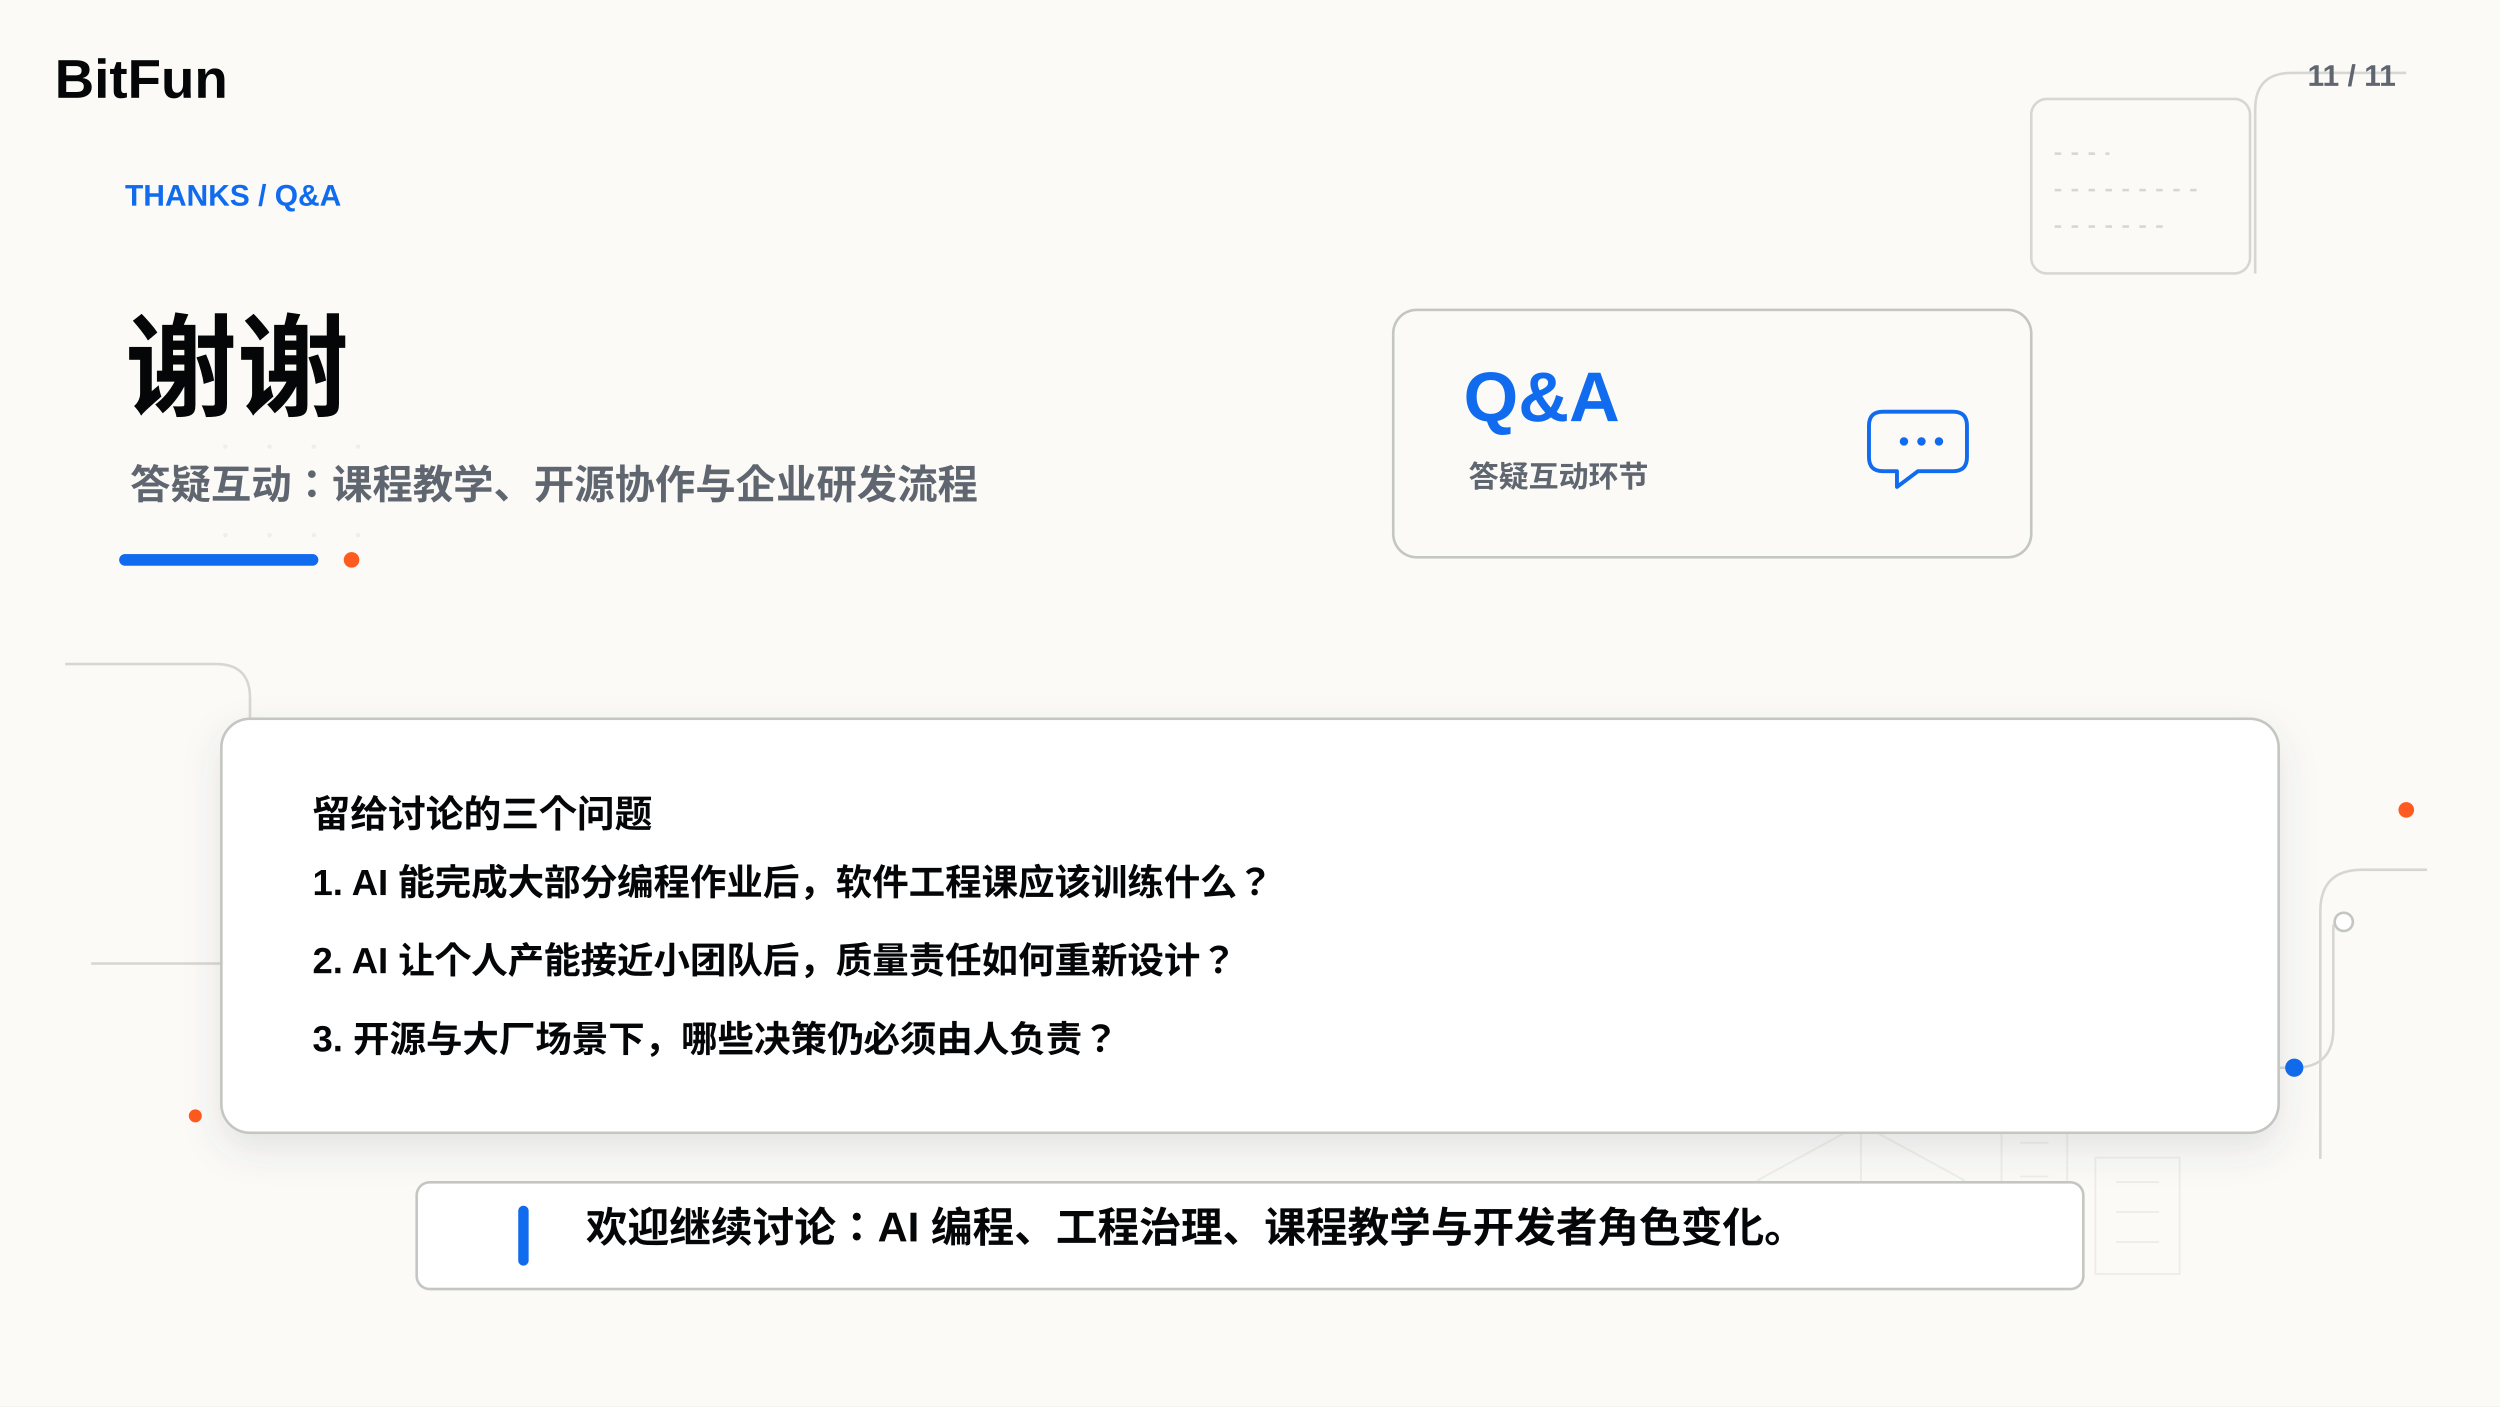
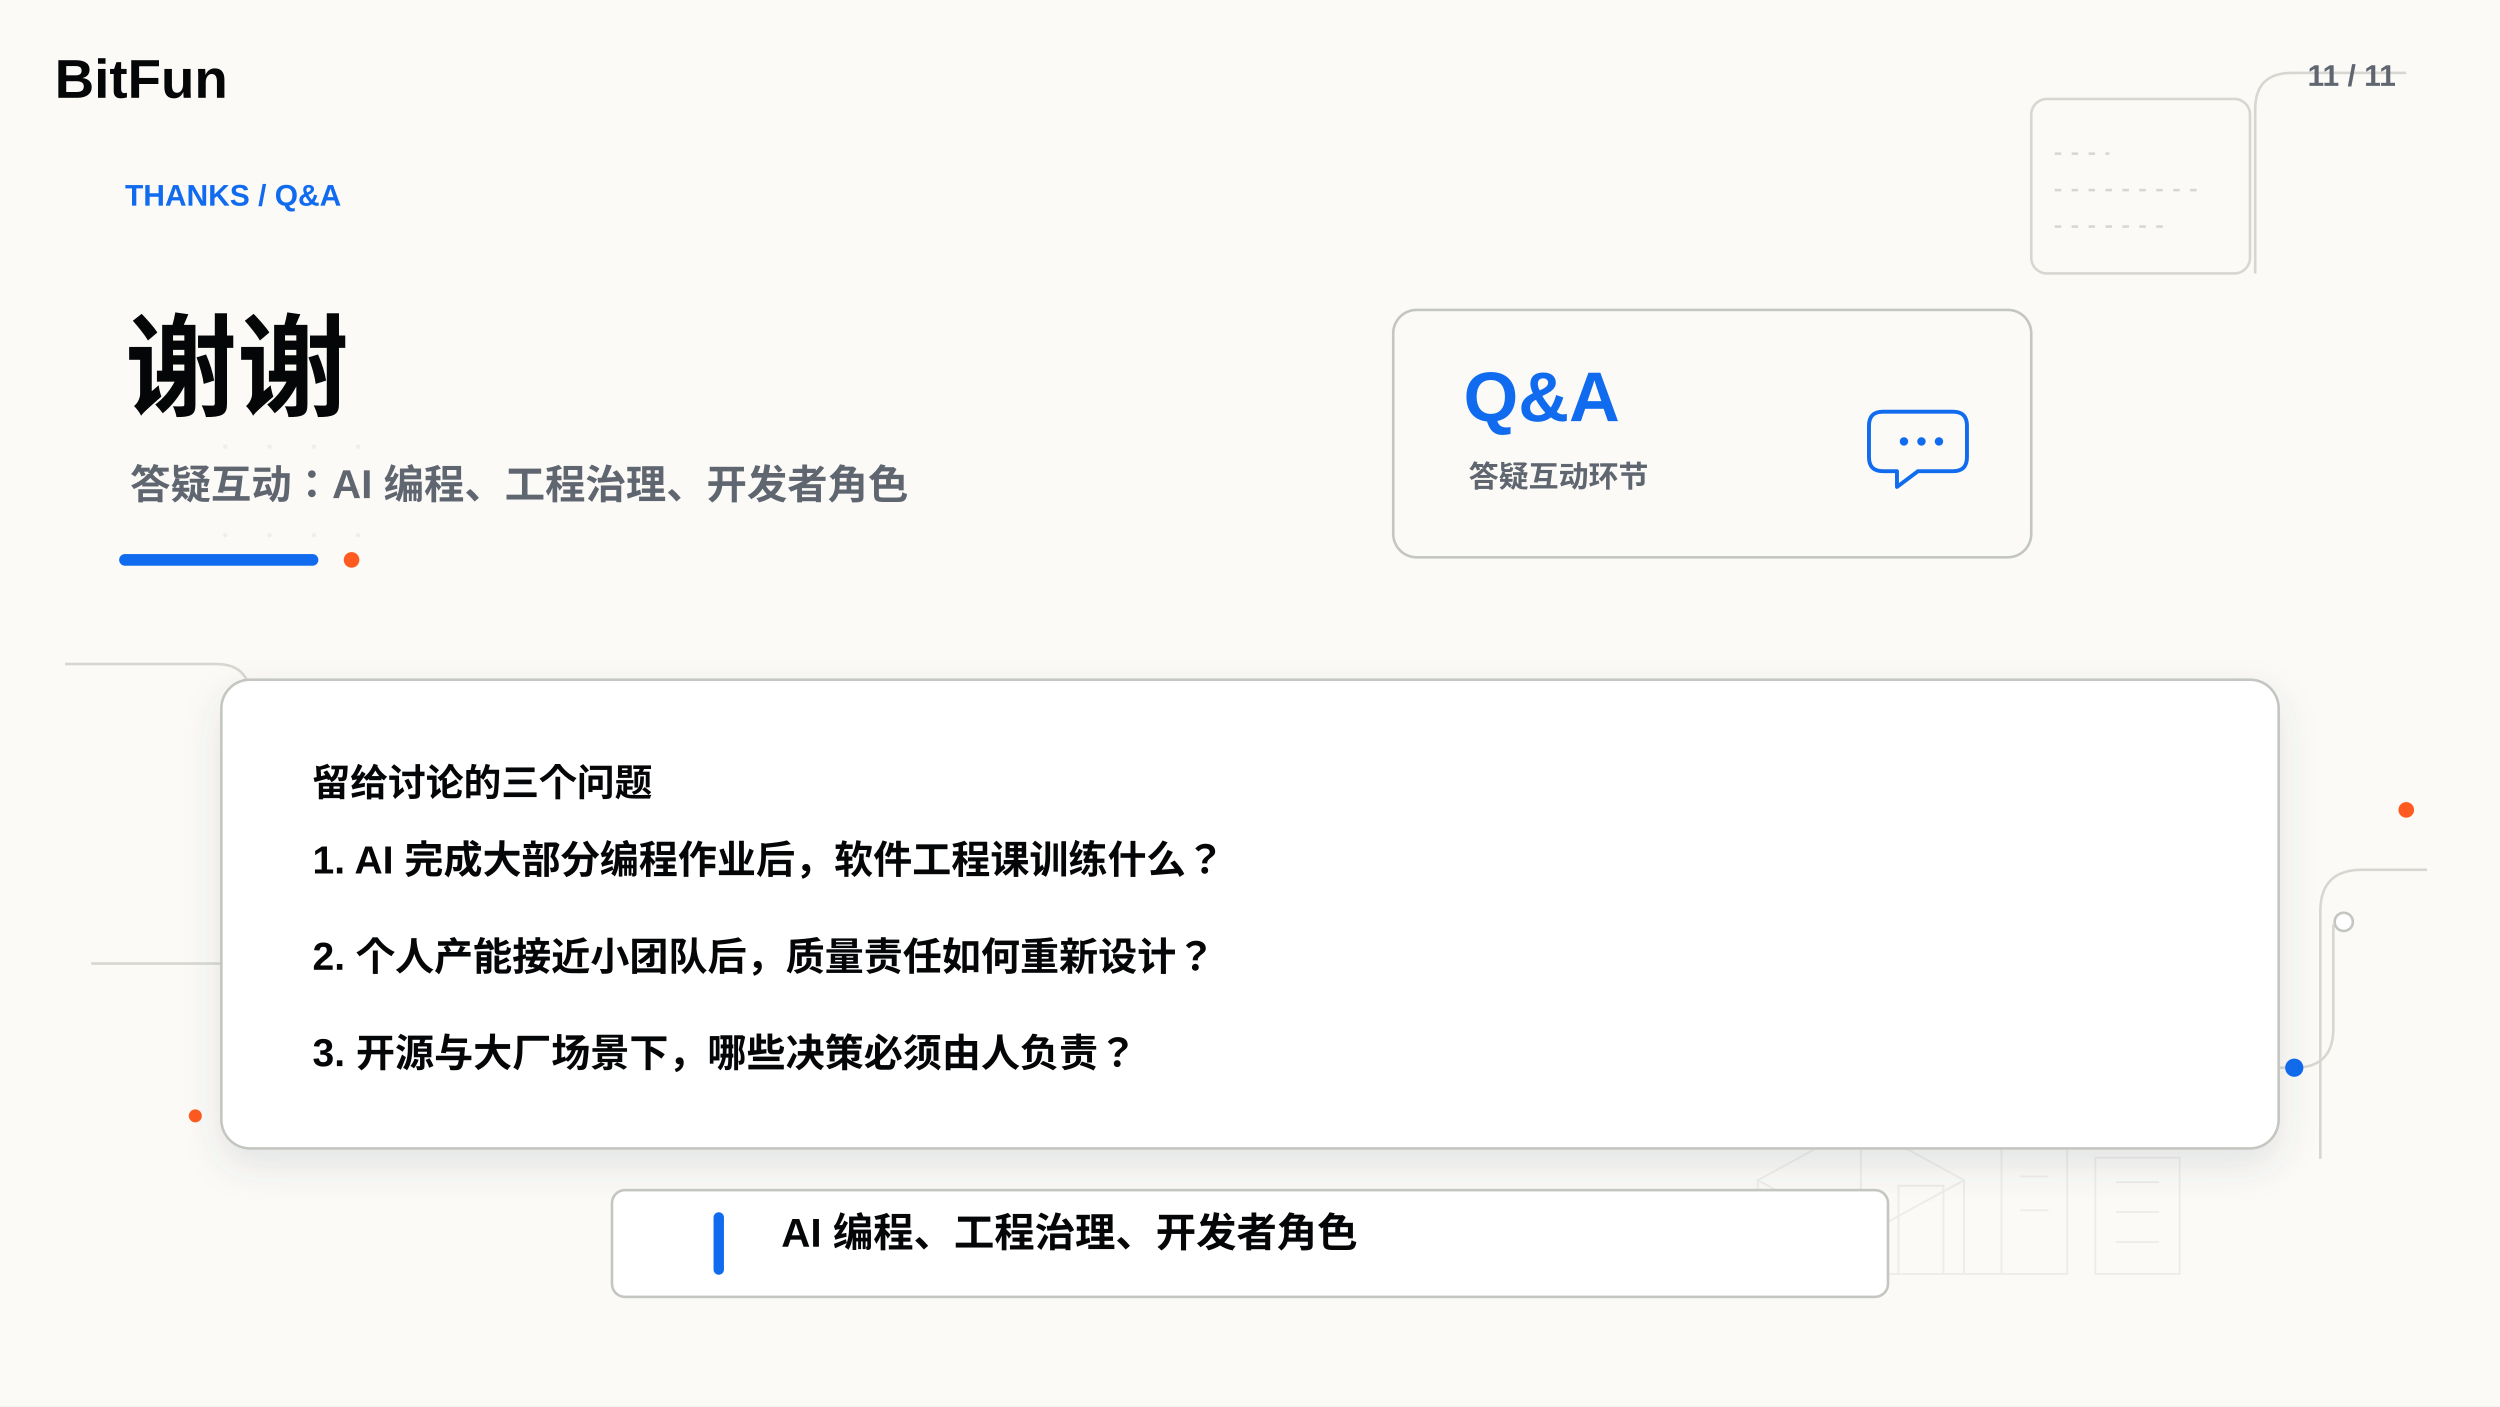
<svg xmlns="http://www.w3.org/2000/svg" width="1920" height="1080" viewBox="0 0 1920 1080">
  <defs>
    <pattern id="lightDots" width="34" height="34" patternUnits="userSpaceOnUse">
      <circle cx="3" cy="3" r="1.7" fill="#C4C6C1" opacity="0.55" />
    </pattern>
    <filter id="paperShadow" x="-18%" y="-18%" width="136%" height="150%">
      <feDropShadow dx="0" dy="12" stdDeviation="14" flood-color="#4B5563" flood-opacity="0.13" />
    </filter>
    <marker id="arrowBlue" markerWidth="12" markerHeight="12" refX="9" refY="6" orient="auto" markerUnits="strokeWidth">
      <path d="M2 2 L10 6 L2 10" fill="none" stroke="#106BEF" stroke-width="2" />
    </marker>
    <marker id="arrowGray" markerWidth="12" markerHeight="12" refX="9" refY="6" orient="auto" markerUnits="strokeWidth">
      <path d="M2 2 L10 6 L2 10" fill="none" stroke="#A5A9AE" stroke-width="2" />
    </marker>
  </defs>
  <rect width="1920" height="1080" fill="#FBFAF7" />
  <rect x="1560" y="76" width="168" height="134" rx="12" fill="none" stroke="#D7D7D2" stroke-width="2" />
  <path d="M1578 118 h42 m-42 28 h112 m-112 28 h88" stroke="#D7D7D2" stroke-width="2" stroke-dasharray="5 8" fill="none" />
  <path d="M1848 56 h-88 q-28 0 -28 28 v126" stroke="#D7D7D2" stroke-width="2" fill="none" />
  <path d="M1782 890 v-190 q0 -32 32 -32 h50" stroke="#D7D7D2" stroke-width="2" fill="none" />
  <path d="M1650 820 h112 q30 0 30 -30 v-80" stroke="#D7D7D2" stroke-width="2" fill="none" />
  <circle cx="1800" cy="708" r="7" fill="#FFFFFF" stroke="#C4C6C1" stroke-width="2" />
  <circle cx="1762" cy="820" r="7" fill="#106BEF" />
  <circle cx="1848" cy="622" r="6" fill="#FF5A1F" />
  <rect x="1378" y="720" width="180" height="120" fill="url(#lightDots)" opacity="0.48" />
  <rect x="152" y="318" width="128" height="96" fill="url(#lightDots)" opacity="0.42" />
  <path d="M70 740 h120 v118 h250" stroke="#D7D7D2" stroke-width="2" fill="none" />
  <path d="M50 510 h116 q26 0 26 26 v52" stroke="#D7D7D2" stroke-width="2" fill="none" />
  <circle cx="150" cy="857" r="5" fill="#FF5A1F" />
  <g opacity="0.26" transform="translate(1350 820) scale(0.72)">
    <path d="M0 120 L110 60 L220 120 L110 180 Z" fill="none" stroke="#C4C6C1" stroke-width="2" />
    <path d="M110 60 V180 M0 120 V220 M220 120 V220 M0 220 H320" stroke="#C4C6C1" stroke-width="2" fill="none" />
    <path d="M260 50 h70 v170 h-70 Z M280 80 h30 M280 116 h30 M280 152 h30" stroke="#C4C6C1" stroke-width="2" fill="none" />
    <path d="M360 96 h90 v124 h-90 Z M382 122 h46 M382 154 h46 M382 186 h46" stroke="#C4C6C1" stroke-width="2" fill="none" />
    <path d="M88 144 h42 v76 h-42 Z M150 126 h48 v94 h-48 Z" stroke="#C4C6C1" stroke-width="2" fill="none" />
  </g>
  <style>
      text { font-family: "Microsoft YaHei", "Noto Sans SC", "PingFang SC", "Segoe UI", Arial, sans-serif; dominant-baseline: hanging; }
      .brand5 { font-size: 42px; font-weight: 900; fill: #050608; }
      .num5 { font-family: "Arial", "Microsoft YaHei", sans-serif; font-weight: 900; fill: #050608; }
      .h15 { font-size: 68px; font-weight: 900; fill: #050608; letter-spacing: 0; }
      .h25 { font-size: 58px; font-weight: 900; fill: #050608; letter-spacing: 0; }
      .sub5 { font-size: 31px; font-weight: 560; fill: #5F6670; }
      .body5 { font-size: 30px; font-weight: 700; fill: #050608; }
      .muted5 { font-size: 24px; font-weight: 560; fill: #5F6670; }
      .label5 { font-size: 29px; font-weight: 900; fill: #050608; }
      .small5 { font-size: 23px; font-weight: 760; fill: #5F6670; }
      .micro5 { font-size: 19px; font-weight: 760; fill: #5F6670; }
    </style>
  <text x="42" y="46" class="brand5">BitFun</text>
  <text x="1840" y="50" class="small5" text-anchor="end">11 / 11</text>
  <text x="96" y="142" class="small5" style="fill:#106BEF;font-weight:900">THANKS / Q&amp;A</text>
  <text x="96" y="238" class="h15" style="font-size:86px">谢谢</text>
-   <text x="100" y="356" class="sub5">答疑互动：课程教学、开源协作与企业研发流程</text>
+   <text x="100" y="356" class="sub5">答疑互动：AI 编程、工程治理、开发者角色</text>
  <path d="M96 430 h144" stroke="#106BEF" stroke-width="9" stroke-linecap="round" />
  <circle cx="270" cy="430" r="6" fill="#FF5A1F" />
-   <rect x="170" y="552" width="1580" height="318" rx="22" fill="#FFFFFF" stroke="#C4C6C1" stroke-width="2" filter="url(#paperShadow)" />
-   <text x="240" y="610" class="label5">留给讨论的三个问题</text>
-   <text x="240" y="668" class="body5" style="font-size:28px">1. AI 能完成大部分编程作业后，软件工程课应该训练什么？</text>
-   <text x="240" y="728" class="body5" style="font-size:28px">2. AI 让个人产能接近小团队后，质量责任如何重新设计？</text>
-   <text x="240" y="788" class="body5" style="font-size:28px">3. 开源与大厂场景下，哪些决策仍必须由人负责？</text>
+   <rect x="170" y="522" width="1580" height="360" rx="22" fill="#FFFFFF" stroke="#C4C6C1" stroke-width="2" filter="url(#paperShadow)" />
+   <text x="240" y="586" class="label5">留给讨论的三个问题</text>
+   <text x="240" y="650" class="body5" style="font-size:30px">1. AI 完成大部分编程作业后，软件工程课训练什么？</text>
+   <text x="240" y="724" class="body5" style="font-size:30px">2. 个人产能接近小团队后，质量责任如何重新设计？</text>
+   <text x="240" y="798" class="body5" style="font-size:30px">3. 开源与大厂场景下，哪些决策必须由人负责？</text>
  <rect x="1070" y="238" width="490" height="190" rx="18" fill="#FBFAF7" stroke="#C4C6C1" stroke-width="2" />
  <text x="1124" y="286" class="num5" style="font-size:54px;fill:#106BEF">Q&amp;A</text>
  <text x="1128" y="354" class="small5">答疑互动环节</text>
  <g transform="translate(1430 292) scale(1.34375)">
    <path d="M12 18 h40 q8 0 8 8 v18 q0 8 -8 8 H32 l-12 9 v-9 h-8 q-8 0 -8-8 V26 q0-8 8-8 Z" stroke="#106BEF" stroke-width="2.233" stroke-linecap="round" stroke-linejoin="round" fill="none" />
    <circle cx="24" cy="35" r="2.4" fill="#106BEF" />
    <circle cx="34" cy="35" r="2.4" fill="#106BEF" />
    <circle cx="44" cy="35" r="2.4" fill="#106BEF" />
  </g>
-   <rect x="320" y="908" width="1280" height="82" rx="10" fill="#FFFFFF" stroke="#C4C6C1" stroke-width="2" />
-   <path d="M402 930 v38" stroke="#106BEF" stroke-width="8" stroke-linecap="round" />
-   <text x="450" y="926" class="body5" style="font-size:32px">欢迎继续讨论：AI 编程、工程治理、课程教学与开发者角色变化。</text>
+   <rect x="470" y="914" width="980" height="82" rx="10" fill="#FFFFFF" stroke="#C4C6C1" stroke-width="2" />
+   <path d="M552 935 v40" stroke="#106BEF" stroke-width="8" stroke-linecap="round" />
+   <text x="600" y="936" class="body5" style="font-size:31px">AI 编程、工程治理、开发者角色</text>
</svg>
